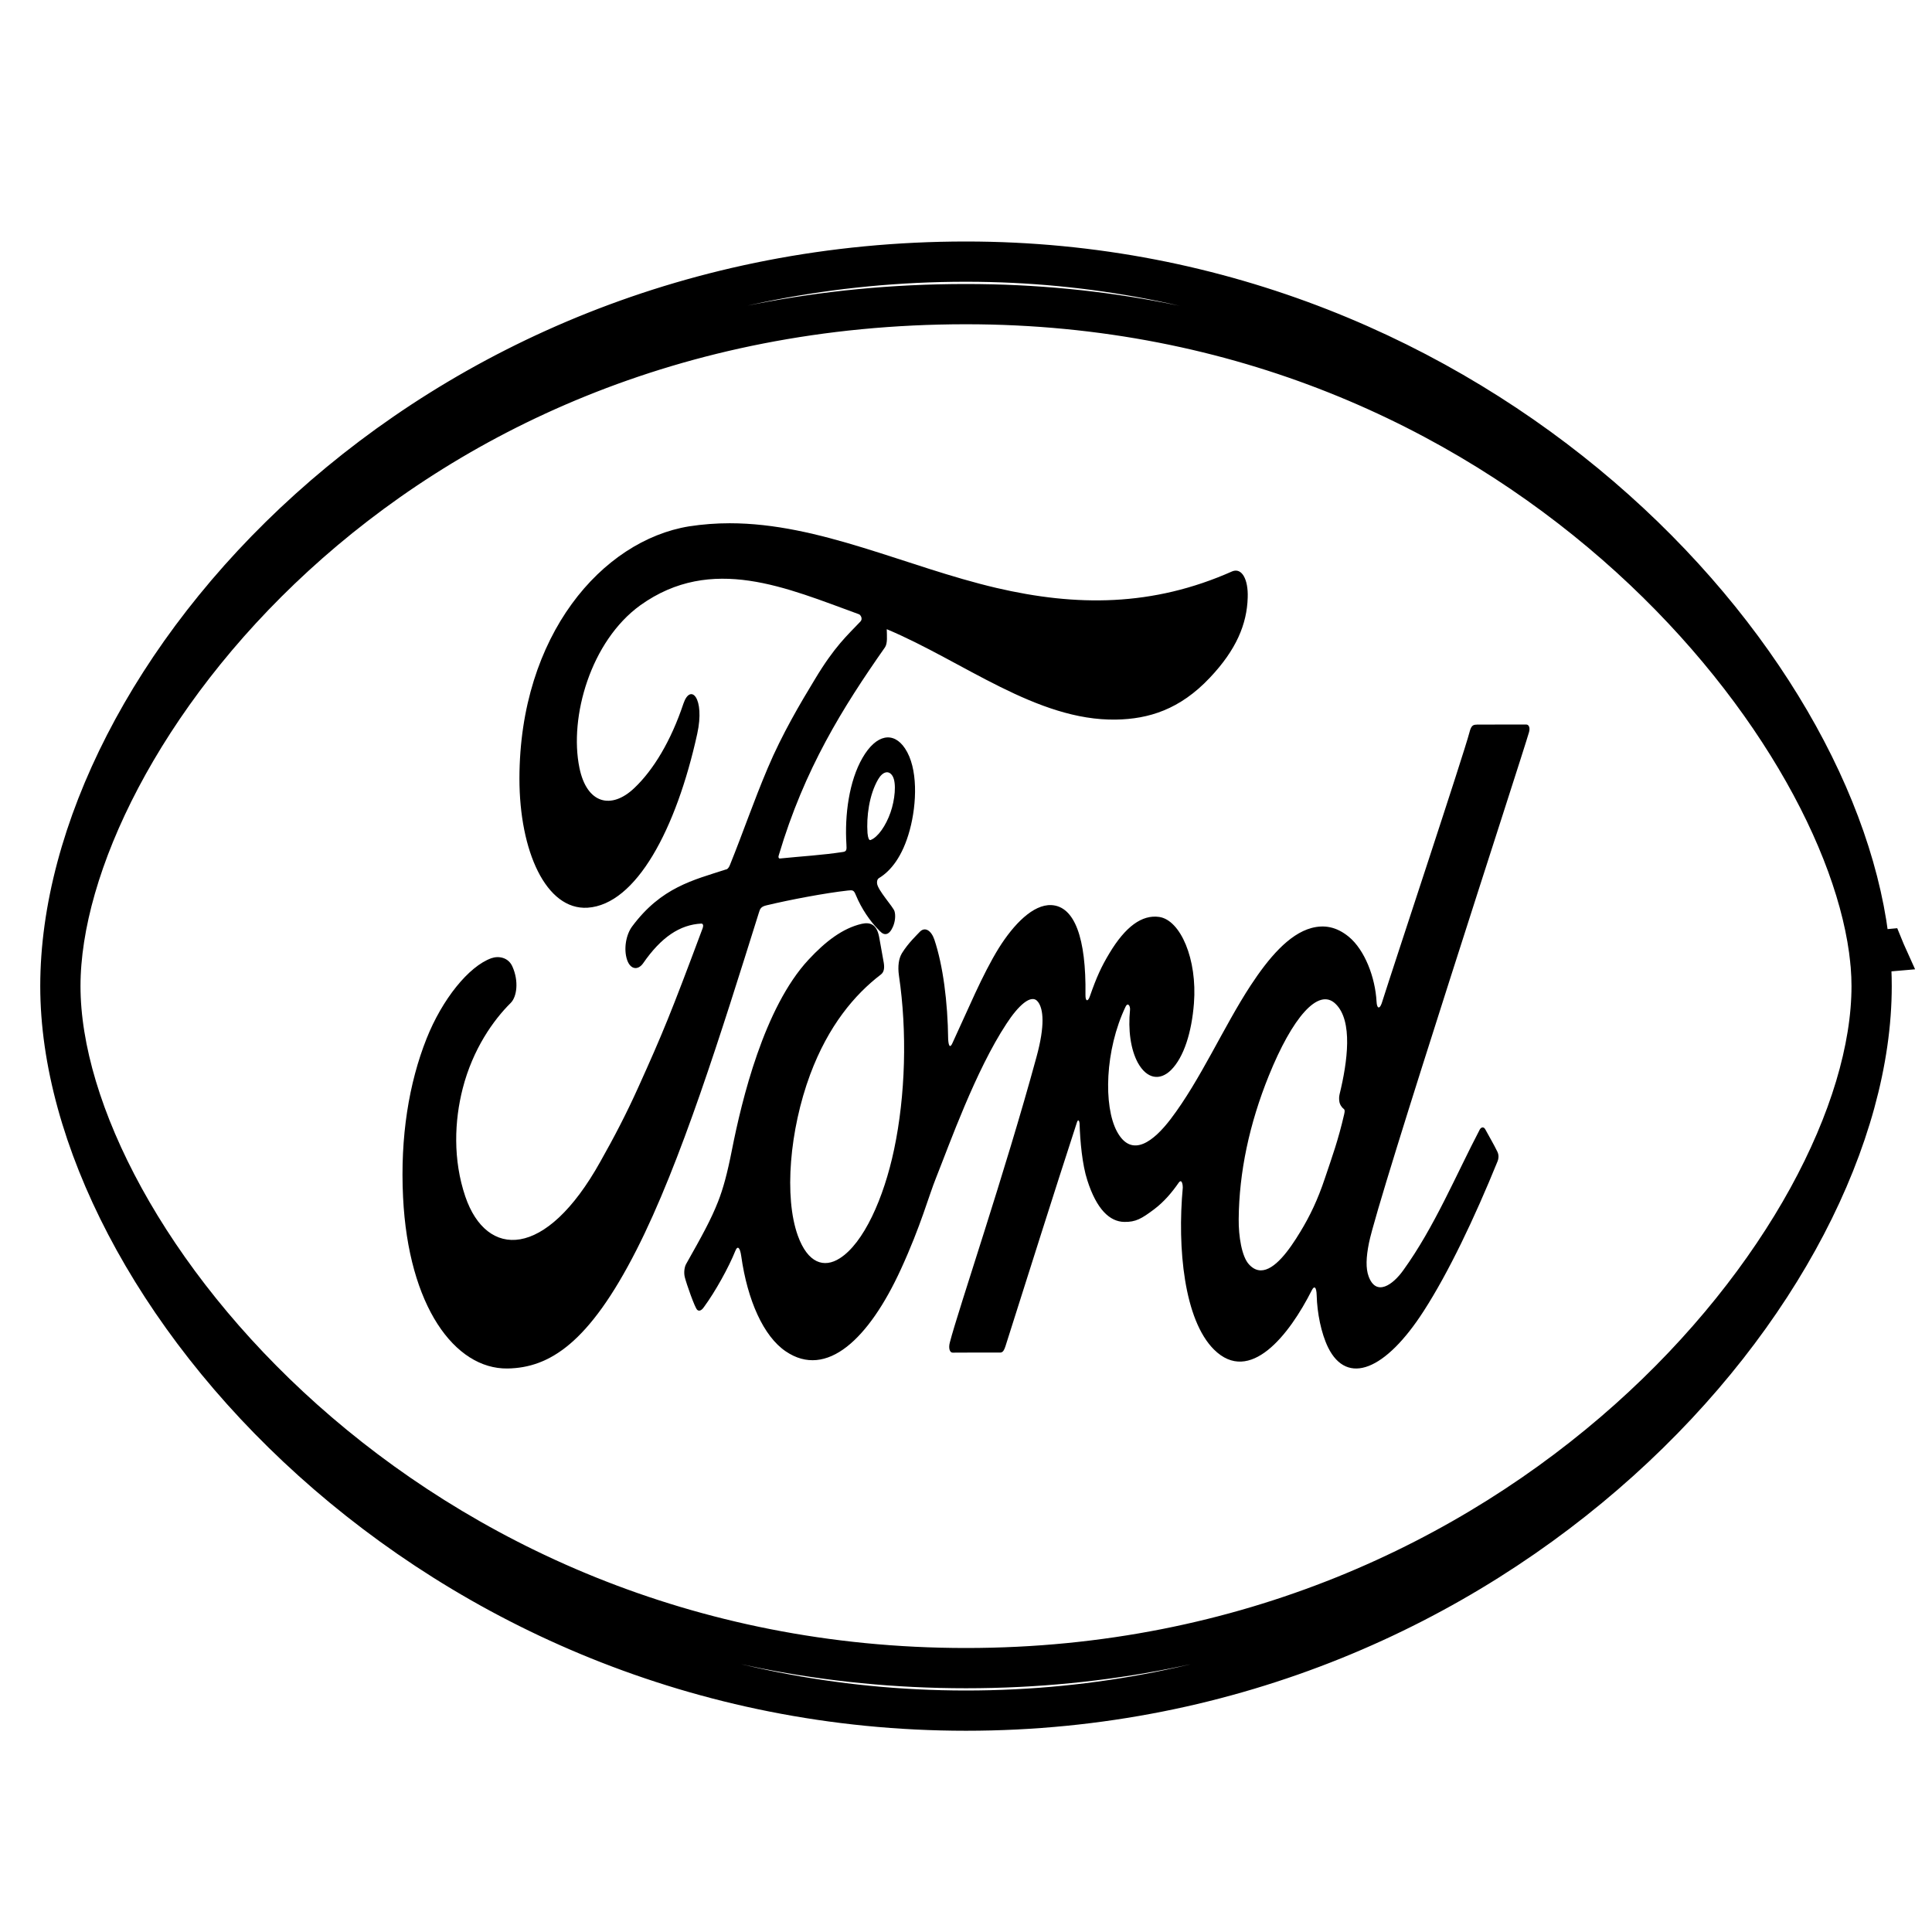
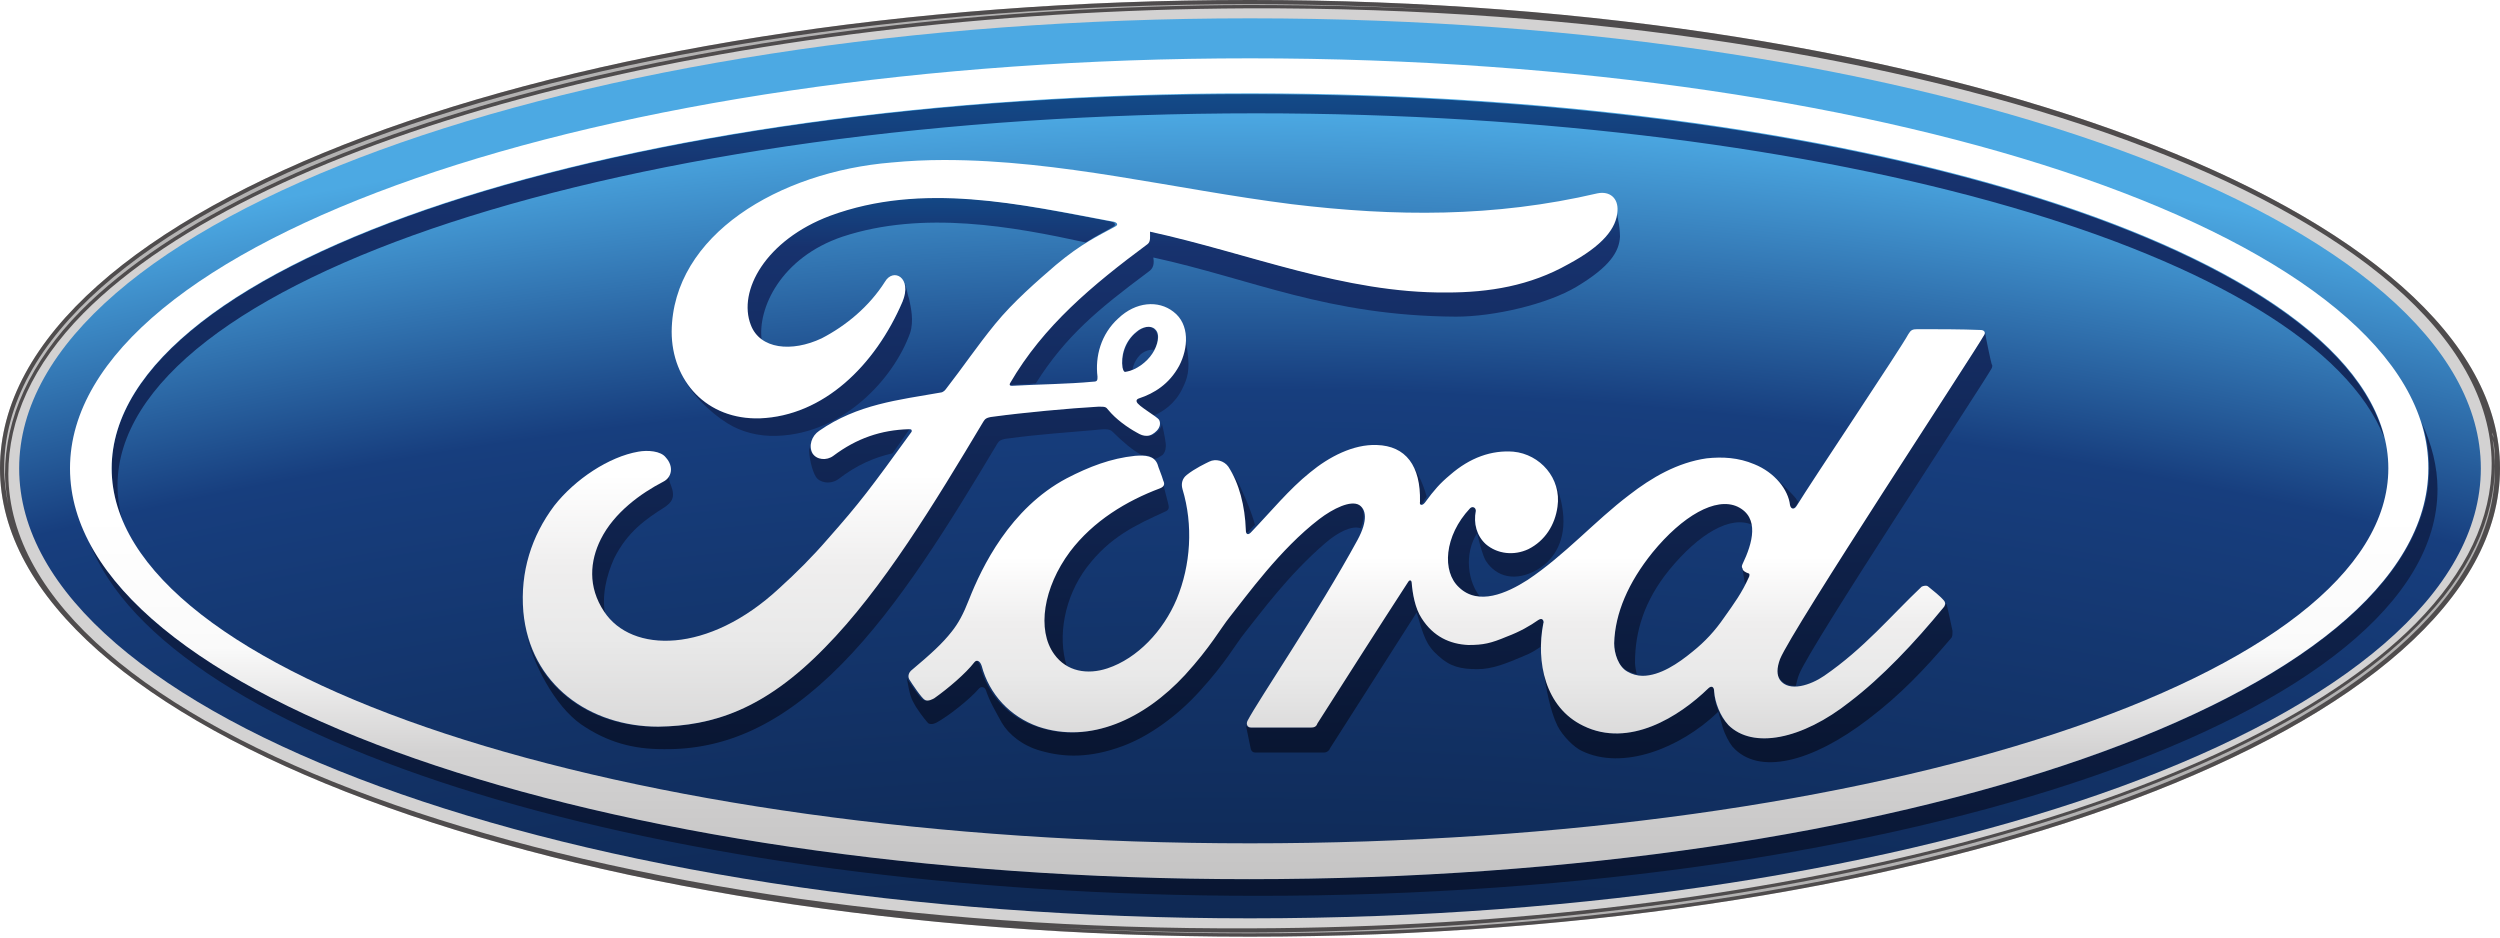
- <svg xmlns="http://www.w3.org/2000/svg" width="48" height="48" viewBox="0 0 48 48" fill="none">
-   <path d="M46.5 24.5C46.5 24.337 46.493 24.172 46.48 24.006L46.48 23.999L46.479 23.991L46.47 23.91L46.469 23.892L46.468 23.884L46.468 23.877C46.174 20.931 43.945 16.855 40.137 13.529C36.311 10.187 30.843 7.556 24 7.556C16.748 7.556 11.129 10.325 7.324 13.816C3.541 17.286 1.5 21.521 1.5 24.5M46.5 24.5C46.5 27.596 44.303 31.832 40.451 35.27C36.575 38.729 30.959 41.444 24 41.444C17.041 41.444 11.425 38.728 7.549 35.269C3.697 31.831 1.5 27.595 1.5 24.5M46.5 24.5C46.5 24.228 46.488 23.956 46.464 23.68M46.5 24.5C46.5 28.204 44.235 32.703 40.248 36.294C36.276 39.873 30.642 42.5 24 42.5C17.358 42.5 11.725 39.873 7.752 36.294C3.765 32.703 1.5 28.204 1.5 24.5M1.5 24.5C1.5 20.708 3.718 16.209 7.675 12.643C11.62 9.088 17.253 6.5 24 6.5C30.378 6.5 35.828 8.961 39.77 12.346C43.725 15.741 46.12 20.025 46.458 23.626L46.814 23.593L46.821 23.61L46.462 23.654C46.461 23.644 46.46 23.637 46.46 23.635M46.464 23.68L46.46 23.634C46.46 23.631 46.46 23.632 46.46 23.635M46.464 23.68L46.464 23.681C46.462 23.669 46.462 23.66 46.461 23.653L46.461 23.648L46.46 23.635M46.464 23.68L46.46 23.635M46.547 23.67L46.831 23.636L46.835 23.645L46.547 23.67Z" stroke="black" />
-   <path d="M36.689 18.004C36.597 18.004 36.551 18.026 36.508 18.196C36.367 18.74 34.647 23.921 34.328 24.927C34.274 25.08 34.208 25.059 34.2 24.884C34.167 24.286 33.91 23.601 33.506 23.27C33.198 23.02 32.896 22.973 32.583 23.056C32.018 23.209 31.514 23.809 31.07 24.486C30.402 25.506 29.826 26.83 29.083 27.805C28.677 28.337 28.121 28.802 27.749 28.109C27.413 27.48 27.45 26.087 27.965 25.01C28.02 24.896 28.085 24.99 28.075 25.092C28.026 25.579 28.086 26.065 28.27 26.405C28.495 26.809 28.817 26.856 29.092 26.587C29.416 26.265 29.608 25.639 29.663 24.929C29.749 23.829 29.328 22.858 28.8 22.781C28.372 22.72 27.961 23.02 27.562 23.685C27.362 24.019 27.247 24.266 27.074 24.762C27.031 24.882 26.966 24.894 26.968 24.715C26.988 23.305 26.698 22.514 26.119 22.487C25.669 22.467 25.188 22.959 24.814 23.556C24.404 24.219 24.045 25.096 23.66 25.922C23.613 26.024 23.57 26.02 23.557 25.824C23.546 24.89 23.429 23.986 23.214 23.344C23.138 23.12 22.978 23.009 22.843 23.16C22.782 23.228 22.565 23.428 22.408 23.683C22.331 23.811 22.3 23.999 22.334 24.239C22.541 25.633 22.496 27.217 22.214 28.555C21.956 29.781 21.453 30.889 20.864 31.262C20.475 31.511 20.07 31.389 19.821 30.697C19.478 29.74 19.616 28.078 20.128 26.697C20.581 25.482 21.233 24.71 21.886 24.211C21.963 24.152 21.978 24.052 21.957 23.921C21.921 23.707 21.864 23.413 21.842 23.279C21.782 22.959 21.615 22.907 21.41 22.952C20.936 23.062 20.509 23.389 20.087 23.844C18.982 25.033 18.428 27.336 18.185 28.568C18.068 29.161 17.968 29.528 17.839 29.857C17.666 30.297 17.446 30.697 17.046 31.405C17.01 31.468 16.983 31.603 17.013 31.729C17.055 31.898 17.263 32.49 17.321 32.541C17.386 32.604 17.462 32.516 17.491 32.471C17.771 32.09 18.106 31.486 18.27 31.076C18.327 30.936 18.386 30.995 18.416 31.209C18.57 32.304 18.969 33.202 19.523 33.575C20.537 34.262 21.588 33.267 22.382 31.535C22.886 30.436 23.068 29.726 23.262 29.247C23.588 28.431 24.235 26.605 25.005 25.435C25.287 25 25.622 24.672 25.788 24.89C25.923 25.066 25.967 25.475 25.75 26.265C24.966 29.147 23.811 32.529 23.599 33.351C23.561 33.491 23.593 33.606 23.668 33.606C24.079 33.602 24.486 33.604 24.859 33.604C24.921 33.597 24.949 33.54 24.979 33.451C25.581 31.558 26.148 29.753 26.755 27.888C26.79 27.78 26.82 27.864 26.822 27.913C26.834 28.347 26.888 28.939 27.015 29.326C27.244 30.044 27.57 30.352 27.931 30.358C28.217 30.364 28.363 30.277 28.672 30.046C28.924 29.857 29.127 29.612 29.282 29.387C29.372 29.261 29.388 29.473 29.386 29.506C29.247 31.009 29.419 32.792 30.162 33.53C31.052 34.411 32.03 33.171 32.593 32.053C32.648 31.945 32.707 31.957 32.713 32.188C32.724 32.614 32.822 33.122 32.997 33.479C33.468 34.43 34.421 34.052 35.375 32.567C35.987 31.617 36.629 30.273 37.208 28.849C37.23 28.794 37.246 28.706 37.202 28.614C37.114 28.431 36.986 28.217 36.899 28.054C36.859 27.986 36.8 28.005 36.767 28.058C36.173 29.192 35.638 30.487 34.865 31.558C34.605 31.923 34.19 32.219 34.003 31.711C33.93 31.513 33.939 31.24 34.011 30.883C34.236 29.755 37.803 18.838 37.987 18.194C38.02 18.082 37.987 18 37.916 18C37.549 18 37.068 18.002 36.686 18.002M31.034 31.417C30.85 31.225 30.771 30.709 30.775 30.295C30.784 29.118 31.043 27.913 31.523 26.726C32.108 25.28 32.755 24.527 33.18 24.939C33.619 25.359 33.478 26.383 33.282 27.185C33.268 27.248 33.267 27.299 33.274 27.352C33.281 27.436 33.335 27.515 33.388 27.554C33.407 27.568 33.417 27.595 33.396 27.682C33.245 28.335 33.105 28.714 32.915 29.279C32.74 29.804 32.544 30.214 32.304 30.607C32.026 31.068 31.666 31.562 31.326 31.562C31.228 31.562 31.128 31.519 31.034 31.417Z" fill="black" />
-   <path d="M18.13 13C17.795 13 17.459 13.025 17.12 13.077C14.962 13.429 12.91 15.779 12.905 19.342C12.905 21.152 13.568 22.615 14.598 22.552C15.808 22.473 16.802 20.597 17.322 18.234C17.519 17.337 17.154 16.965 16.98 17.48C16.669 18.411 16.232 19.132 15.758 19.58C15.189 20.12 14.58 19.974 14.396 19.078C14.136 17.816 14.675 15.93 15.907 15.039C17.685 13.767 19.546 14.609 21.335 15.259C21.361 15.259 21.456 15.362 21.372 15.447C21.052 15.785 20.736 16.059 20.245 16.878C19.891 17.461 19.431 18.237 19.073 19.085C18.72 19.919 18.468 20.665 18.136 21.488C18.089 21.607 18.034 21.602 18.034 21.602C17.224 21.866 16.43 22.042 15.704 23.019C15.555 23.22 15.489 23.575 15.58 23.848C15.662 24.089 15.849 24.114 15.978 23.933C16.429 23.28 16.894 22.973 17.426 22.946C17.449 22.948 17.46 22.957 17.467 22.982C17.473 22.998 17.467 23.031 17.459 23.056C16.661 25.195 16.461 25.678 15.862 27.005C15.555 27.687 15.253 28.262 14.915 28.861C13.553 31.308 12.088 31.267 11.562 29.732C11.249 28.811 11.29 27.845 11.496 27.042C11.749 26.059 12.261 25.34 12.687 24.919C12.845 24.763 12.891 24.373 12.732 24.017C12.632 23.784 12.387 23.743 12.206 23.807C11.647 24.008 10.988 24.823 10.598 25.804C10.16 26.907 9.94 28.243 10.014 29.744C10.146 32.453 11.3 34.017 12.608 34C13.65 33.983 14.632 33.374 15.812 31.057C16.914 28.894 17.916 25.667 18.855 22.673C18.884 22.577 18.904 22.525 19.047 22.492C19.636 22.351 20.506 22.187 21.063 22.125C21.188 22.111 21.213 22.115 21.262 22.235C21.407 22.588 21.625 22.89 21.8 23.071C21.885 23.162 21.926 23.204 21.993 23.208C22.076 23.212 22.14 23.125 22.18 23.035C22.239 22.909 22.256 22.747 22.224 22.64C22.192 22.53 21.802 22.113 21.79 21.945C21.781 21.839 21.841 21.814 21.841 21.814C22.127 21.64 22.424 21.285 22.604 20.617C22.781 19.96 22.81 19.081 22.485 18.595C22.201 18.168 21.772 18.235 21.429 18.828C21.095 19.406 20.983 20.246 21.029 20.982C21.037 21.109 21.035 21.154 20.943 21.167C20.428 21.246 19.931 21.273 19.379 21.329C19.342 21.335 19.331 21.287 19.352 21.237C19.987 19.101 20.937 17.581 21.986 16.084C22.055 15.984 22.034 15.793 22.031 15.632C23.926 16.428 25.757 17.911 27.725 17.878C28.538 17.865 29.316 17.627 30.059 16.837C30.713 16.146 30.98 15.509 30.999 14.846C31.015 14.387 30.85 14.099 30.615 14.195C28.629 15.078 26.734 15.068 24.756 14.607C22.514 14.082 20.362 13 18.13 13C18.13 13 18.131 13 18.125 13H18.13ZM21.553 20.698C21.524 20.292 21.593 19.748 21.817 19.363C21.929 19.17 22.082 19.126 22.175 19.28C22.28 19.454 22.23 19.885 22.125 20.184C22.01 20.514 21.813 20.798 21.634 20.868C21.628 20.87 21.624 20.872 21.619 20.872C21.591 20.87 21.566 20.829 21.553 20.698Z" fill="black" />
+ <svg xmlns="http://www.w3.org/2000/svg" version="1.1" id="svg6096" x="0px" y="0px" viewBox="0 0 300 112.5" style="enable-background:new 0 0 300 112.5;" xml:space="preserve">
+   <style type="text/css">
+ 	.st0{fill:#D3D2D2;}
+ 	.st1{fill:url(#path3558_1_);}
+ 	.st2{fill:url(#path3580_1_);}
+ 	.st3{fill:url(#path3602_1_);}
+ 	.st4{fill:url(#path3624_1_);}
+ 	.st5{fill:url(#path3646_1_);}
+ 	.st6{fill:url(#path3668_1_);}
+ 	.st7{fill:url(#path3690_1_);}
+ 	.st8{fill:url(#path3742_1_);}
+ 	.st9{fill:url(#path3764_1_);}
+ 	.st10{fill:url(#path3786_1_);}
+ 	.st11{fill:url(#path3808_1_);}
+ 	.st12{fill:url(#path3830_1_);}
+ 	.st13{fill:url(#path3852_1_);}
+ 	.st14{fill:url(#path3874_1_);}
+ 	.st15{fill:url(#path3896_1_);}
+ 	.st16{fill:url(#path3918_1_);}
+ 	.st17{fill:url(#path3940_1_);}
+ 	.st18{fill:url(#path3962_1_);}
+ 	.st19{fill:url(#path3984_1_);}
+ 	.st20{fill:url(#path4006_1_);}
+ 	.st21{fill:url(#path4028_1_);}
+ 	.st22{fill:url(#path4050_1_);}
+ 	.st23{fill:url(#path4072_1_);}
+ 	.st24{fill:url(#path4094_1_);}
+ 	.st25{fill:#4F4C4D;}
+ 	.st26{fill:url(#path4130_1_);}
+ 	.st27{fill:url(#path4154_1_);}
+ 	.st28{fill:url(#path4180_1_);}
+ 	.st29{fill:url(#path4206_1_);}
+ 	.st30{fill:url(#path4232_1_);}
+ </style>
+   <path id="path3532" class="st0" d="M299.1,51.9c0.1,0.3,0.1,0.5,0.1,0.8C299.2,52.4,299.1,52.2,299.1,51.9 M150,0  C66.7,0,0,25,0,56.2c0,31.1,67.3,56.2,150,56.2c82.7,0,150-25.2,150-56.2C300,25.2,232.7,0,150,0" />
+   <radialGradient id="path3558_1_" cx="-807.754" cy="596.238" r="1" gradientTransform="matrix(647.6554 0 0 -631.5305 523294.938 377163.094)" gradientUnits="userSpaceOnUse">
+     <stop offset="0" style="stop-color:#00050D" />
+     <stop offset="0.7" style="stop-color:#051125" />
+     <stop offset="0.904" style="stop-color:#173E7E" />
+     <stop offset="0.955" style="stop-color:#4CA9E3" />
+     <stop offset="1" style="stop-color:#4CA9E3" />
+   </radialGradient>
+   <path id="path3558" class="st1" d="M2.3,56.2c0,29.8,66.1,54,147.7,54l0,0c81.6,0,147.7-24.1,147.7-54l0,0c0-29.8-66.1-54-147.7-54  l0,0C68.4,2.2,2.3,26.4,2.3,56.2" />
+   <linearGradient id="path3580_1_" gradientUnits="userSpaceOnUse" x1="-813.207" y1="589.941" x2="-812.207" y2="589.941" gradientTransform="matrix(0 -114.3202 -114.3202 0 67591.914 -92852.281)">
+     <stop offset="0" style="stop-color:#08142E" />
+     <stop offset="0.809" style="stop-color:#17326E" />
+     <stop offset="1" style="stop-color:#0D69A9" />
+   </linearGradient>
+   <path id="path3580" class="st2" d="M13.4,56.2c0,2,0.4,4,1.2,6l0,0c-0.3-1.3-0.5-2.6-0.5-3.9l0,0c0-24.7,61.1-44.7,136.6-44.7l0,0  c69.4,0,126.7,16.9,135.4,38.9l0,0c-5.8-23.1-64.5-41.2-136.1-41.2l0,0C74.6,11.2,13.4,31.4,13.4,56.2" />
+   <linearGradient id="path3602_1_" gradientUnits="userSpaceOnUse" x1="-813.207" y1="589.942" x2="-812.207" y2="589.942" gradientTransform="matrix(0 -114.3306 -114.3306 0 67599.969 -92860.68)">
+     <stop offset="0" style="stop-color:#08142E" />
+     <stop offset="0.809" style="stop-color:#17326E" />
+     <stop offset="1" style="stop-color:#0D69A9" />
+   </linearGradient>
+   <path id="path3602" class="st3" d="M291.5,56.2c0,27.2-63.4,49.3-141.5,49.3l0,0C80.4,105.5,22.6,88,10.7,65l0,0  c9.1,24,68.4,42.5,140.3,42.5l0,0c78.2,0,141.5-21.9,141.5-48.8l0,0c0-2.7-0.7-5.4-1.9-8l0,0C291.2,52.4,291.5,54.3,291.5,56.2" />
+   <linearGradient id="path3624_1_" gradientUnits="userSpaceOnUse" x1="-815.072" y1="586.812" x2="-814.072" y2="586.812" gradientTransform="matrix(0 -79.21 -79.21 0 46656.984 -64467.785)">
+     <stop offset="0" style="stop-color:#08142E" />
+     <stop offset="0.809" style="stop-color:#17326E" />
+     <stop offset="1" style="stop-color:#0D69A9" />
+   </linearGradient>
+   <path id="path3624" class="st4" d="M176.4,61c-3.2,3.3-3.4,7.6-1.3,9.5l0,0c0.7,0.7,1.6,1,2.5,1.1l0,0c-1.4-1.7-2-5.1-0.3-7.7l0,0  c-0.3-0.8-0.4-1.7-0.2-2.6l0,0c0-0.2-0.1-0.4-0.3-0.4l0,0C176.6,60.8,176.5,60.9,176.4,61" />
+   <linearGradient id="path3646_1_" gradientUnits="userSpaceOnUse" x1="-814.992" y1="586.946" x2="-813.992" y2="586.946" gradientTransform="matrix(0 -80.2656 -80.2656 0 47321.023 -65321.43)">
+     <stop offset="0" style="stop-color:#08142E" />
+     <stop offset="0.809" style="stop-color:#17326E" />
+     <stop offset="1" style="stop-color:#0D69A9" />
+   </linearGradient>
+   <path id="path3646" class="st5" d="M209.1,68c0,0.5,0.2,1.4,0.3,2.1l0,0c0.2-0.3,0.3-0.6,0.5-1l0,0c0.1-0.3,0.1-0.3-0.1-0.4l0,0  c-0.3-0.1-0.7-0.4-0.7-0.6l0,0C209,68.1,209,68.1,209.1,68L209.1,68L209.1,68L209.1,68z" />
+   <linearGradient id="path3668_1_" gradientUnits="userSpaceOnUse" x1="-815.541" y1="586.024" x2="-814.541" y2="586.024" gradientTransform="matrix(0 -73.5277 -73.5277 0 43303.434 -59873.602)">
+     <stop offset="0" style="stop-color:#08142E" />
+     <stop offset="0.809" style="stop-color:#17326E" />
+     <stop offset="1" style="stop-color:#0D69A9" />
+   </linearGradient>
+   <path id="path3668" class="st6" d="M212.9,57.2c1.1,1,1.7,2.2,1.8,3.4l0,0c0,0.5,0.5,0.6,0.8,0.1l0,0c0.1-0.1,0.2-0.3,0.3-0.5l0,0  c-0.1-0.1-0.2-0.2-0.3-0.4l0,0C215.1,59.3,214,58.2,212.9,57.2L212.9,57.2z" />
+   <linearGradient id="path3690_1_" gradientUnits="userSpaceOnUse" x1="-815.328" y1="586.382" x2="-814.328" y2="586.382" gradientTransform="matrix(0 -76.0038 -76.0038 0 44737.418 -61875.711)">
+     <stop offset="0" style="stop-color:#08142E" />
+     <stop offset="0.809" style="stop-color:#17326E" />
+     <stop offset="1" style="stop-color:#0D69A9" />
+   </linearGradient>
+   <path id="path3690" class="st7" d="M169,55.2c0.8,1.2,1.2,2.8,1.2,4.9l0,0c0,0.5,0.4,0.5,0.6,0.1l0,0c0.1-0.2,0.3-0.4,0.4-0.6l0,0  C170.7,57.7,169.7,55.9,169,55.2z" />
+   <linearGradient id="path3742_1_" gradientUnits="userSpaceOnUse" x1="-815.002" y1="586.93" x2="-814.002" y2="586.93" gradientTransform="matrix(0 -80.1365 -80.1365 0 47236.438 -65217.027)">
+     <stop offset="0" style="stop-color:#08142E" />
+     <stop offset="0.809" style="stop-color:#17326E" />
+     <stop offset="1" style="stop-color:#0D69A9" />
+   </linearGradient>
+   <path id="path3742" class="st8" d="M198.3,66.2c-3,3.6-4.6,7.3-4.6,10.9l0,0c0,1.3,0.5,2.9,1.6,3.4l0,0c0.4,0.2,0.7,0.3,1.1,0.4l0,0  c-0.1-0.5-0.2-1-0.2-1.4l0,0c0-3.7,1.1-7.4,4.1-11.1l0,0c3.6-4.4,7.4-6.6,10-5.4l0,0c-0.1-1-0.6-1.8-1.7-2.3l0,0  c-0.5-0.2-1-0.3-1.6-0.3l0,0C204.4,60.4,201.2,62.6,198.3,66.2" />
+   <linearGradient id="path3764_1_" gradientUnits="userSpaceOnUse" x1="-815.003" y1="586.928" x2="-814.003" y2="586.928" gradientTransform="matrix(0 -80.1195 -80.1195 0 47156.973 -65203.328)">
+     <stop offset="0" style="stop-color:#08142E" />
+     <stop offset="0.809" style="stop-color:#17326E" />
+     <stop offset="1" style="stop-color:#0D69A9" />
+   </linearGradient>
+   <path id="path3764" class="st9" d="M138.9,58.5c-4,1.5-8,3.9-10.8,7.6l0,0c-3.2,4.2-4,9.3-1.9,12.3l0,0c0.5,0.7,1.1,1.2,1.8,1.5l0,0  c-1.1-3.5-0.3-8.2,2.4-11.8l0,0c2.8-3.7,5.9-5.1,9.4-6.7l0,0c0.5-0.2,0.5-0.5,0.4-0.9l0,0c-0.2-0.7-0.6-2.5-0.8-2.9l0,0l0,0  C139.5,58.1,139.4,58.4,138.9,58.5" />
+   <linearGradient id="path3786_1_" gradientUnits="userSpaceOnUse" x1="-815.045" y1="586.858" x2="-814.045" y2="586.858" gradientTransform="matrix(0 -79.5717 -79.5717 0 46864.562 -64760.156)">
+     <stop offset="0" style="stop-color:#08142E" />
+     <stop offset="0.809" style="stop-color:#17326E" />
+     <stop offset="1" style="stop-color:#0D69A9" />
+   </linearGradient>
+   <path id="path3786" class="st10" d="M168.9,69.8c-3.7,5.7-7.2,11.2-10.9,17l0,0c-0.2,0.3-0.4,0.4-0.7,0.5l0,0c-2.3,0-4.8,0-7.3,0  l0,0c-0.3,0-0.4-0.1-0.5-0.3l0,0c0.2,0.9,0.5,2.5,0.6,2.9l0,0c0.1,0.3,0.3,0.4,0.5,0.4l0,0c2.7,0,6,0,8.3,0l0,0  c0.3,0,0.6-0.2,0.7-0.5l0,0c3.4-5.3,7-11,10.4-16.3l0,0c0.8,2.7,1.1,3.9,2.6,5.2l0,0c1.4,1.3,2.7,1.6,4.7,1.6l0,0  c1.8,0,3.5-0.7,5.6-1.6l0,0c0.8-0.3,1.4-0.7,2-1.1l0,0c0-1,0.1-2,0.3-2.9l0,0c0-0.1-0.1-0.7-0.6-0.4l0,0c-1,0.7-2.2,1.4-3.8,2l0,0  c-1.9,0.7-2.8,1-4.6,1l0,0c-2.2,0-4.2-1-5.6-3.2l0,0c-0.8-1.2-1.1-3-1.2-4.3l0,0c0-0.1-0.1-0.2-0.2-0.2l0,0  C169.1,69.7,169,69.7,168.9,69.8" />
+   <linearGradient id="path3808_1_" gradientUnits="userSpaceOnUse" x1="-815.001" y1="586.932" x2="-814.001" y2="586.932" gradientTransform="matrix(0 -80.1548 -80.1548 0 47255.039 -65231.855)">
+     <stop offset="0" style="stop-color:#08142E" />
+     <stop offset="0.809" style="stop-color:#17326E" />
+     <stop offset="1" style="stop-color:#0D69A9" />
+   </linearGradient>
+   <path id="path3808" class="st11" d="M233.3,72.8c-3.6,4.4-7.5,8.5-11.3,11.4l0,0c-5.9,4.6-11.7,5.7-14.6,2.8l0,0  c-1.1-1.1-1.7-2.6-1.7-4l0,0c0-0.7-0.4-0.7-0.7-0.4l0,0c-3.5,3.4-9.5,7.2-15,4.5l0,0c-2.7-1.4-4.2-3.9-4.8-6.7l0,0  c0.3,2,0.8,4.9,1.7,6.7l0,0c0.6,1.2,2,2.6,2.9,3l0,0c4.9,2.4,11.8-0.3,16.3-4.6l0,0c0-0.1,0.1-0.1,0.1-0.1l0,0  c0.2,0.8,0.5,1.7,0.5,1.8l0,0c0.3,1,0.8,1.9,1.2,2.4l0,0c3.1,3.5,9.5,1.9,16.3-3.3l0,0c3.8-2.9,6.6-5.8,10-9.8l0,0  c0.1-0.2,0.1-0.4,0.1-0.8l0,0c-0.2-0.9-0.5-2.4-0.7-3.2l0,0C233.4,72.5,233.4,72.7,233.3,72.8 M185.1,80.2c0,0.1,0,0.2,0,0.2l0,0  C185.1,80.4,185.1,80.3,185.1,80.2L185.1,80.2C185.1,80.3,185.1,80.2,185.1,80.2L185.1,80.2z" />
+   <linearGradient id="path3830_1_" gradientUnits="userSpaceOnUse" x1="-814.997" y1="586.938" x2="-813.997" y2="586.938" gradientTransform="matrix(0 -80.2057 -80.2057 0 47258.246 -65272.996)">
+     <stop offset="0" style="stop-color:#08142E" />
+     <stop offset="0.809" style="stop-color:#17326E" />
+     <stop offset="1" style="stop-color:#0D69A9" />
+   </linearGradient>
+   <path id="path3830" class="st12" d="M186.8,60.7c-0.3,2.2-1.5,4.1-3.5,5.1l0,0c-1.7,0.8-3.7,0.7-5.1-0.6l0,0c-0.4-0.4-0.7-0.9-1-1.4  l0,0c0.4,1.6,0.7,2.8,1.1,3.5l0,0c1.3,2,3.6,2.5,6.1,1.1l0,0c1.8-1,3.4-3.1,3.2-6.4l0,0c-0.1-1.7-0.6-3.4-1.4-4.8l0,0  C186.8,58.3,187,59.5,186.8,60.7" />
+   <linearGradient id="path3852_1_" gradientUnits="userSpaceOnUse" x1="-815.002" y1="586.929" x2="-814.002" y2="586.929" gradientTransform="matrix(0 -80.1351 -80.1351 0 47259.828 -65215.953)">
+     <stop offset="0" style="stop-color:#08142E" />
+     <stop offset="0.809" style="stop-color:#17326E" />
+     <stop offset="1" style="stop-color:#0D69A9" />
+   </linearGradient>
+   <path id="path3852" class="st13" d="M238.1,40.1c-1.1,2-23.1,35.4-24.5,38.9l0,0c-0.4,1.1-0.5,1.9,0,2.5l0,0  c0.5,0.6,1.1,0.8,1.9,0.8l0,0c0.1-0.4,0.2-0.9,0.4-1.4l0,0c1.4-3.5,22-34.7,23.1-36.7l0,0c0.1-0.2,0.1-0.4,0-0.5l0,0  c-0.1-0.3-0.8-3.6-0.8-3.9l0,0C238.2,39.9,238.2,40,238.1,40.1" />
+   <linearGradient id="path3874_1_" gradientUnits="userSpaceOnUse" x1="-815.144" y1="586.692" x2="-814.144" y2="586.692" gradientTransform="matrix(0 -78.2857 -78.2857 0 46078.316 -63720.621)">
+     <stop offset="0" style="stop-color:#08142E" />
+     <stop offset="0.809" style="stop-color:#17326E" />
+     <stop offset="1" style="stop-color:#0D69A9" />
+   </linearGradient>
+   <path id="path3874" class="st14" d="M146.9,55.7c0.1,0.1,0.1,0.1,0.2,0.2l0,0c1.3,2,2,4.7,2.1,7.6l0,0c0.1,0.6,0.3,0.6,0.6,0.3l0,0  c0.3-0.3,0.5-0.6,0.8-0.8l0,0c-0.4-1.5-1-2.9-1.6-4.2l0,0C148.8,58.2,147.8,56.5,146.9,55.7z" />
+   <linearGradient id="path3896_1_" gradientUnits="userSpaceOnUse" x1="-815.043" y1="586.861" x2="-814.043" y2="586.861" gradientTransform="matrix(0 -79.5963 -79.5963 0 46848.242 -64780.055)">
+     <stop offset="0" style="stop-color:#08142E" />
+     <stop offset="0.809" style="stop-color:#17326E" />
+     <stop offset="1" style="stop-color:#0D69A9" />
+   </linearGradient>
+   <path id="path3896" class="st15" d="M158.1,62.3c-4.7,3.6-8.7,9.2-10.7,11.7l0,0c-1.2,1.5-2.3,3.6-5.4,7l0,0  c-4.9,5.3-11.4,8.4-17.6,6.2l0,0c-3.4-1.1-5.9-3.9-6.8-7.3l0,0c-0.2-0.7-0.6-0.8-0.9-0.4l0,0c-1,1.3-3.1,3.1-4.8,4.3l0,0  c-0.2,0.1-0.7,0.4-1.1,0.2l0,0c-0.4-0.2-1.6-2-1.9-2.5l0,0c0-0.1-0.1-0.1-0.1-0.2l0,0v0c0.4,2.2,0.5,2.5,1.1,3.5l0,0  c0.7,1.1,1.4,1.9,1.5,2l0,0c0.4,0.2,0.8,0,1-0.1l0,0c1.3-0.7,3.9-2.7,5.1-4.1l0,0c0.3-0.3,0.7-0.1,0.8,0.2l0,0  c0.5,1.5,1.2,2.6,1.9,3.9l0,0c0.8,1.4,2.5,2.8,4.7,3.4l0,0c2.8,0.8,5.9,0.9,9.9-0.6l0,0c3.2-1.2,6.6-3.7,9.2-6.6l0,0  c3.1-3.4,4.2-5.5,5.4-7l0,0c2-2.5,5.2-6.9,9.6-10.7l0,0c1.5-1.3,3.2-2.2,4.3-1.8l0,0c0.6-1.6,0.3-2.5-0.3-3l0,0  c-0.2-0.1-0.5-0.2-0.8-0.2l0,0C161,60.4,159.5,61.3,158.1,62.3" />
+   <linearGradient id="path3918_1_" gradientUnits="userSpaceOnUse" x1="-815.002" y1="586.929" x2="-814.002" y2="586.929" gradientTransform="matrix(0 -80.1316 -80.1316 0 47107.398 -65213.121)">
+     <stop offset="0" style="stop-color:#08142E" />
+     <stop offset="0.809" style="stop-color:#17326E" />
+     <stop offset="1" style="stop-color:#0D69A9" />
+   </linearGradient>
+   <path id="path3918" class="st16" d="M79.3,57.8c-2.7,1.4-5.9,3.7-7.5,6.9l0,0c-1.3,2.6-1.5,5.7,0.4,8.7l0,0c0.2,0.2,0.3,0.5,0.5,0.7  l0,0c-0.6-2.5,0.1-5.1,1-7.1l0,0c1.6-3.2,3.8-4.7,6-6.1l0,0c0.9-0.6,1.4-1.2,0.8-2.7l0,0c-0.2-0.4-0.3-1.2-0.4-1.9l0,0  C80.2,56.9,79.9,57.5,79.3,57.8" />
+   <linearGradient id="path3940_1_" gradientUnits="userSpaceOnUse" x1="-815.004" y1="586.927" x2="-814.004" y2="586.927" gradientTransform="matrix(0 -80.1145 -80.1145 0 47133.027 -65199.25)">
+     <stop offset="0" style="stop-color:#08142E" />
+     <stop offset="0.809" style="stop-color:#17326E" />
+     <stop offset="1" style="stop-color:#0D69A9" />
+   </linearGradient>
+   <path id="path3940" class="st17" d="M99.4,25.9c-7.7,2.9-11.1,9-9.5,13.1l0,0c0.3,0.8,0.8,1.4,1.5,1.8l0,0  c-0.5-3.8,2.3-9.9,9.7-12.4l0,0c9.7-3.2,20.5-1.2,29.2,0.7l0,0c1.2-0.8,2.3-1.3,3.3-1.9l0,0c0.5-0.3-0.1-0.6-0.2-0.6l0,0  c-6.9-1.3-14.1-2.9-21.1-2.9l0,0C107.9,23.7,103.6,24.3,99.4,25.9" />
+   <linearGradient id="path3962_1_" gradientUnits="userSpaceOnUse" x1="-815.002" y1="586.929" x2="-814.002" y2="586.929" gradientTransform="matrix(0 -80.1344 -80.1344 0 47134.477 -65215.367)">
+     <stop offset="0" style="stop-color:#08142E" />
+     <stop offset="0.809" style="stop-color:#17326E" />
+     <stop offset="1" style="stop-color:#0D69A9" />
+   </linearGradient>
+   <path id="path3962" class="st18" d="M131.7,48.8c-3.5,0.2-8.9,0.7-12.6,1.2l0,0c-0.9,0.1-1,0.3-1.2,0.6l0,0  c-5.9,9.7-12.1,20.1-19,27.1l0,0c-7.4,7.5-13.5,9.5-20,9.5l0,0c-7.5,0.1-14.2-4.2-15.9-11.7l0,0c0.9,4.2,3.6,9.2,6.7,11.4l0,0  c3.2,2.2,6.3,3,9.9,3l0,0c7.4,0.1,14.2-2.9,21.4-10.2l0,0c6.9-7,12.9-16.8,18.7-26.5l0,0c0.2-0.3,0.4-0.5,1.4-0.6l0,0  c3.7-0.5,7-0.7,10.3-1l0,0c1-0.1,1.7-0.2,2.1,0.2l0,0c1.2,1.2,2.5,2.3,3.5,2.8l0,0c0.6,0,1.1,0.1,1.5,0.5l0,0c0.4-0.1,0.7-0.3,1-0.5  l0,0c0.4-0.4,0.4-0.9,0.4-1.3l0,0c-0.1-0.8-0.4-2.4-0.6-2.8l0,0c0.2,0.3,0.1,0.8-0.3,1.2l0,0c-0.3,0.3-0.7,0.6-1.2,0.6l0,0  c-0.4,0-0.7-0.2-1.2-0.4l0,0c-1.1-0.6-2.5-1.6-3.4-2.7l0,0c-0.2-0.3-0.4-0.4-0.8-0.4l0,0C132,48.7,131.9,48.8,131.7,48.8" />
+   <linearGradient id="path3984_1_" gradientUnits="userSpaceOnUse" x1="-814.999" y1="586.934" x2="-813.999" y2="586.934" gradientTransform="matrix(0 -80.1746 -80.1746 0 47160.359 -65247.84)">
+     <stop offset="0" style="stop-color:#08142E" />
+     <stop offset="0.809" style="stop-color:#17326E" />
+     <stop offset="1" style="stop-color:#0D69A9" />
+   </linearGradient>
+   <path id="path3984" class="st19" d="M99.9,54.6c-0.8,0.6-2,0.5-2.5-0.3l0,0c-0.2-0.3-0.3-0.6-0.3-0.8l0,0c-0.1,1.3,0.4,3.1,0.8,3.7  l0,0c0.4,0.7,1.7,1,2.7,0.3l0,0c2.2-1.7,4.3-2.6,6.5-3.1l0,0c0.6-0.8,1.2-1.7,1.9-2.7l0,0c0.1-0.1,0.1-0.2,0-0.2l0,0  c0-0.1-0.1-0.1-0.3-0.1l0,0C105.6,51.5,102.7,52.5,99.9,54.6" />
+   <linearGradient id="path4006_1_" gradientUnits="userSpaceOnUse" x1="-815.133" y1="586.711" x2="-814.133" y2="586.711" gradientTransform="matrix(0 -78.4306 -78.4306 0 46209.645 -63838.473)">
+     <stop offset="0" style="stop-color:#08142E" />
+     <stop offset="0.809" style="stop-color:#17326E" />
+     <stop offset="1" style="stop-color:#0D69A9" />
+   </linearGradient>
+   <path id="path4006" class="st20" d="M193.5,23.8c0,0.1,0.1,0.1,0.1,0.2l0,0C193.6,23.9,193.6,23.8,193.5,23.8z" />
+   <linearGradient id="path4028_1_" gradientUnits="userSpaceOnUse" x1="-815.003" y1="586.928" x2="-814.003" y2="586.928" gradientTransform="matrix(0 -80.1255 -80.1255 0 47185.605 -65208.18)">
+     <stop offset="0" style="stop-color:#08142E" />
+     <stop offset="0.809" style="stop-color:#17326E" />
+     <stop offset="1" style="stop-color:#0D69A9" />
+   </linearGradient>
+   <path id="path4028" class="st21" d="M193.9,25.2c-0.1,2.1-1.8,4.2-5.9,6.4l0,0c-4.7,2.6-9.5,3.3-14.6,3.4l0,0  c-12.3,0.1-23.8-4.7-35.6-7.3l0,0c0,0.5,0.1,1.1-0.3,1.5l0,0C130.9,34.1,125,39,121,45.9l0,0c-0.1,0.2-0.1,0.3,0.2,0.3l0,0  c1.1-0.1,2.1-0.1,3.1-0.2l0,0c3.6-5.7,7.5-8.9,13.4-13.3l0,0c0.4-0.3,0.9-0.6,0.7-1.8l0,0c11.9,2.6,20.9,7,36.3,7.1l0,0  c4.6,0,11-1.5,14.5-3.6l0,0c4-2.4,5.1-4.2,5.2-6l0,0c0-0.6-0.1-1.5-0.2-1.9l0,0c-0.1-0.6-0.2-1.4-0.4-2l0,0  C193.9,24.6,193.9,24.9,193.9,25.2" />
+   <linearGradient id="path4050_1_" gradientUnits="userSpaceOnUse" x1="-815.354" y1="586.34" x2="-814.354" y2="586.34" gradientTransform="matrix(0 -75.7006 -75.7006 0 44523.125 -61631.156)">
+     <stop offset="0" style="stop-color:#08142E" />
+     <stop offset="0.809" style="stop-color:#17326E" />
+     <stop offset="1" style="stop-color:#0D69A9" />
+   </linearGradient>
+   <path id="path4050" class="st22" d="M136.6,39.7c-0.1,0.1-0.3,0.3-0.5,0.4l0,0c-1.2,1.2-1.5,2.8-1.4,4l0,0c0.1,0.5,0.3,0.6,0.5,0.5  l0,0c0.2,0,0.5-0.1,0.7-0.2l0,0c0.1-0.7,0.4-1.3,1-1.9l0,0c0.5-0.4,1.1-0.6,1.6-0.5l0,0c0.5-0.9,0.6-2,0-2.5l0,0  c-0.2-0.2-0.5-0.3-0.9-0.3l0,0C137.4,39.3,137,39.4,136.6,39.7" />
+   <linearGradient id="path4072_1_" gradientUnits="userSpaceOnUse" x1="-815.002" y1="586.929" x2="-814.002" y2="586.929" gradientTransform="matrix(0 -80.1342 -80.1342 0 47172.555 -65215.188)">
+     <stop offset="0" style="stop-color:#08142E" />
+     <stop offset="0.809" style="stop-color:#17326E" />
+     <stop offset="1" style="stop-color:#0D69A9" />
+   </linearGradient>
+   <path id="path4072" class="st23" d="M141.3,43.9c-1.1,2.2-3,3.3-4.8,3.9l0,0c0,0-0.4,0.1-0.3,0.4l0,0c0,0.4,1.3,1.2,2.1,1.7l0,0  c0.1,0,0.3-0.1,0.3-0.1l0,0c0.9-0.4,2.4-1.3,3.3-3.2l0,0c0.6-1.2,0.9-2.2,0.6-4.4l0,0c-0.2-1.5-0.5-2.9-0.9-3.5l0,0  C142.5,40.3,142.2,42.3,141.3,43.9" />
+   <linearGradient id="path4094_1_" gradientUnits="userSpaceOnUse" x1="-815.002" y1="586.93" x2="-814.002" y2="586.93" gradientTransform="matrix(0 -80.1372 -80.1372 0 47130.418 -65217.613)">
+     <stop offset="0" style="stop-color:#08142E" />
+     <stop offset="0.809" style="stop-color:#17326E" />
+     <stop offset="1" style="stop-color:#0D69A9" />
+   </linearGradient>
+   <path id="path4094" class="st24" d="M108.5,33.8c0.2,0.5,0.2,1.4-0.2,2.4l0,0c-3.3,7.7-9.5,13.7-17.1,14l0,0c-4.6,0.1-8-2.2-9.6-5.6  l0,0c1.2,2.6,3.6,4.9,5.7,6.2l0,0c1.6,1,3.7,1.6,6,1.5l0,0c7.9-0.3,13.9-6.8,15.9-12.3l0,0c0.5-1.5,0.1-3.1-0.1-4.1l0,0  C108.9,35.4,108.8,34.5,108.5,33.8L108.5,33.8L108.5,33.8z" />
+   <path id="path4106" class="st25" d="M299.1,51.9c0.1,0.3,0.1,0.5,0.1,0.8C299.2,52.4,299.1,52.2,299.1,51.9 M1,56.9  c0-6.6,2.9-13.1,9-19.3C31.5,15.9,87.7,1.3,149.7,1C231.9,0.7,298.8,25.2,299,55.6c0,6.6-3,13-9.1,19.2  c-21.5,21.7-77.6,36.4-139.6,36.6C68.1,111.8,1.2,87.3,1,56.9 M150,0C66.7,0,0,25,0,56.2c0,31.1,67.3,56.2,150,56.2  c82.7,0,150-25.2,150-56.2C300,25.2,232.7,0,150,0" />
+   <linearGradient id="path4130_1_" gradientUnits="userSpaceOnUse" x1="-814.029" y1="592.109" x2="-813.029" y2="592.109" gradientTransform="matrix(-34.6579 -129.3445 -129.3445 34.6579 48490.48 -125672.055)">
+     <stop offset="0" style="stop-color:#B2B1B1" />
+     <stop offset="0.35" style="stop-color:#DEDDDE" />
+     <stop offset="0.65" style="stop-color:#DEDDDE" />
+     <stop offset="1" style="stop-color:#B2B1B1" />
+   </linearGradient>
+   <path id="path4130" class="st26" d="M0.5,56.2c0,1.5,0.2,2.9,0.5,4.4l0,0c-0.2-1.2-0.4-2.5-0.4-3.7l0,0c0-6.7,3-13.4,9.1-19.6l0,0  C31.3,15.5,87.6,0.8,149.7,0.6l0,0c8.6,0,17.1,0.2,25.3,0.7l0,0c-8.1-0.5-16.5-0.8-25-0.8l0,0C67.1,0.5,0.5,25.3,0.5,56.2" />
+   <linearGradient id="path4154_1_" gradientUnits="userSpaceOnUse" x1="-814.053" y1="592.086" x2="-813.053" y2="592.086" gradientTransform="matrix(-34.497 -128.7448 -128.7448 34.497 48353.828 -125161.703)">
+     <stop offset="0" style="stop-color:#B2B1B1" />
+     <stop offset="0.35" style="stop-color:#DEDDDE" />
+     <stop offset="0.65" style="stop-color:#DEDDDE" />
+     <stop offset="1" style="stop-color:#B2B1B1" />
+   </linearGradient>
+   <path id="path4154" class="st27" d="M299.4,55.6c0,6.7-3.1,13.3-9.3,19.5l0,0c-21.5,21.7-77.8,36.5-139.9,36.8l0,0  c-8.8,0-17.4-0.2-25.8-0.7l0,0c8.3,0.5,16.8,0.8,25.5,0.8l0,0c82.5,0,149.5-25.2,149.5-55.8l0,0c0-1.2-0.1-2.3-0.3-3.5l0,0  C299.4,53.7,299.4,54.7,299.4,55.6" />
+   <linearGradient id="path4180_1_" gradientUnits="userSpaceOnUse" x1="-804.814" y1="604.023" x2="-803.814" y2="604.023" gradientTransform="matrix(0 114.9095 114.9095 0 -69257.969 92479.391)">
+     <stop offset="0" style="stop-color:#FFFFFF" />
+     <stop offset="0.552" style="stop-color:#FFFFFF" />
+     <stop offset="0.691" style="stop-color:#FAFAFA" />
+     <stop offset="0.8" style="stop-color:#D3D2D2" />
+     <stop offset="1" style="stop-color:#BDBCBC" />
+   </linearGradient>
+   <path id="path4180" class="st28" d="M8.4,56.2c0,27.2,63.4,49.3,141.5,49.3l0,0c78.2,0,141.5-22.1,141.5-49.3l0,0  C291.5,29,228.2,7,150,7l0,0C71.8,7,8.4,29,8.4,56.2 M13.4,56.2c0-24.9,61.1-45,136.6-45l0,0c75.4,0,136.6,20.1,136.6,45l0,0  c0,24.9-61.1,45-136.6,45l0,0C74.6,101.2,13.4,81.1,13.4,56.2" />
+   <linearGradient id="path4206_1_" gradientUnits="userSpaceOnUse" x1="-800.559" y1="611.161" x2="-799.559" y2="611.161" gradientTransform="matrix(0 56.9881 56.9881 0 -34655.383 45657.746)">
+     <stop offset="0" style="stop-color:#FFFFFF" />
+     <stop offset="0.552" style="stop-color:#FFFFFF" />
+     <stop offset="0.691" style="stop-color:#EFEEEE" />
+     <stop offset="0.8" style="stop-color:#E9E9E9" />
+     <stop offset="1" style="stop-color:#D3D2D2" />
+   </linearGradient>
+   <path id="path4206" class="st29" d="M230.1,39.5c-0.6,0-0.8,0.1-1.1,0.6l0,0c-0.9,1.7-11.5,17.5-13.4,20.6l0,0  c-0.3,0.5-0.7,0.4-0.8-0.1l0,0c-0.2-1.8-1.8-3.9-4.3-4.9l0,0c-1.9-0.8-3.8-0.9-5.7-0.7l0,0c-3.5,0.5-6.6,2.3-9.3,4.4l0,0  c-4.1,3.1-7.7,7.2-12.2,10.2l0,0c-2.5,1.6-5.9,3.1-8.2,0.9l0,0c-2.1-1.9-1.8-6.2,1.3-9.5l0,0c0.3-0.3,0.7-0.1,0.7,0.3l0,0  c-0.3,1.5,0.1,3,1.2,4l0,0c1.4,1.2,3.4,1.4,5.1,0.6l0,0c2-1,3.2-2.9,3.5-5.1l0,0c0.5-3.4-2.1-6.3-5.3-6.6l0,0  c-2.6-0.2-5.2,0.7-7.6,2.8l0,0c-1.2,1-1.9,1.8-3,3.3l0,0c-0.3,0.4-0.7,0.4-0.6-0.1l0,0c0.1-4.3-1.7-6.7-5.2-6.8l0,0  c-2.8-0.1-5.7,1.4-8,3.3l0,0c-2.5,2-4.7,4.7-7.1,7.2l0,0c-0.3,0.3-0.6,0.3-0.6-0.3l0,0c-0.1-2.9-0.8-5.6-2.1-7.6l0,0  c-0.5-0.7-1.5-1-2.3-0.6l0,0c-0.4,0.2-1.7,0.8-2.7,1.6l0,0c-0.5,0.4-0.7,1-0.5,1.7l0,0c1.3,4.3,1,9.1-0.7,13.2l0,0  c-1.6,3.8-4.7,7.1-8.3,8.3l0,0c-2.4,0.8-4.9,0.4-6.4-1.7l0,0c-2.1-2.9-1.3-8,1.9-12.3l0,0c2.8-3.7,6.8-6.1,10.8-7.6l0,0  c0.5-0.2,0.6-0.5,0.4-0.9l0,0c-0.2-0.7-0.6-1.6-0.7-2l0,0c-0.4-1-1.4-1.1-2.7-1l0,0c-2.9,0.3-5.5,1.3-8.2,2.7l0,0  c-6.8,3.6-10.2,10.7-11.7,14.5l0,0c-0.7,1.8-1.3,2.9-2.1,3.9l0,0c-1.1,1.4-2.4,2.6-4.9,4.7l0,0c-0.2,0.2-0.4,0.6-0.2,1l0,0  c0.3,0.5,1.5,2.3,1.9,2.5l0,0c0.4,0.2,0.9-0.1,1.1-0.2l0,0c1.7-1.2,3.8-3,4.8-4.3l0,0c0.3-0.4,0.7-0.2,0.9,0.4l0,0  c0.9,3.4,3.4,6.1,6.8,7.3l0,0c6.2,2.1,12.7-0.9,17.6-6.2l0,0c3.1-3.4,4.2-5.5,5.4-7l0,0c2-2.5,6-8.1,10.7-11.7l0,0  c1.7-1.3,3.8-2.3,4.8-1.7l0,0c0.8,0.5,1.1,1.8-0.2,4.2l0,0c-4.8,8.8-11.9,19.2-13.2,21.7l0,0c-0.2,0.4,0,0.8,0.4,0.8l0,0  c2.5,0,5,0,7.3,0l0,0c0.4,0,0.6-0.2,0.7-0.5l0,0c3.7-5.8,7.2-11.3,10.9-17l0,0c0.2-0.3,0.4-0.1,0.4,0.1l0,0c0.1,1.3,0.4,3.1,1.2,4.3  l0,0c1.4,2.2,3.4,3.1,5.6,3.2l0,0c1.8,0,2.7-0.2,4.6-1l0,0c1.6-0.6,2.8-1.3,3.8-2l0,0c0.6-0.4,0.7,0.3,0.6,0.4l0,0  c-0.9,4.6,0.2,10.1,4.8,12.3l0,0c5.5,2.7,11.5-1.1,15-4.5l0,0c0.3-0.3,0.7-0.3,0.7,0.4l0,0c0.1,1.3,0.7,2.9,1.7,4l0,0  c2.9,2.9,8.8,1.8,14.6-2.8l0,0c3.8-2.9,7.7-7,11.3-11.4l0,0c0.1-0.2,0.2-0.4,0-0.7l0,0c-0.5-0.6-1.3-1.2-1.9-1.7l0,0  c-0.2-0.2-0.6-0.1-0.8,0l0,0c-3.7,3.5-6.9,7.4-11.7,10.7l0,0c-1.6,1.1-4.2,2-5.3,0.5l0,0c-0.4-0.6-0.4-1.4,0-2.5l0,0  c1.4-3.5,23.4-36.9,24.5-38.9l0,0c0.2-0.3,0-0.6-0.4-0.6l0,0C235.4,39.5,232.4,39.5,230.1,39.5 M195.3,80.6  c-1.1-0.6-1.6-2.2-1.6-3.4l0,0c0.1-3.6,1.7-7.3,4.6-10.9l0,0c3.6-4.4,7.6-6.7,10.2-5.5l0,0c2.7,1.3,1.8,4.4,0.6,6.9l0,0  c-0.1,0.2-0.1,0.4,0,0.5l0,0c0,0.3,0.4,0.5,0.7,0.6l0,0c0.1,0,0.2,0.1,0.1,0.4l0,0c-0.9,2-1.8,3.2-3,4.9l0,0  c-1.1,1.6-2.3,2.9-3.8,4.1l0,0c-1.7,1.4-3.9,2.9-6,2.9l0,0C196.5,81.1,195.8,80.9,195.3,80.6" />
+   <linearGradient id="path4232_1_" gradientUnits="userSpaceOnUse" x1="-802.915" y1="607.208" x2="-801.915" y2="607.208" gradientTransform="matrix(0 79.0529 79.0529 0 -47873.426 63486.488)">
+     <stop offset="0" style="stop-color:#FFFFFF" />
+     <stop offset="0.552" style="stop-color:#FFFFFF" />
+     <stop offset="0.691" style="stop-color:#EFEEEE" />
+     <stop offset="0.8" style="stop-color:#E9E9E9" />
+     <stop offset="1" style="stop-color:#D3D2D2" />
+   </linearGradient>
+   <path id="path4232" class="st30" d="M113.3,19.2c-2.1,0-4.2,0.1-6.3,0.3l0,0c-13.5,1.1-26.3,8.7-26.4,20.3l0,0  c0,5.9,4.2,10.6,10.6,10.4l0,0c7.6-0.3,13.8-6.3,17.1-14l0,0c1.2-2.9-1.1-4.1-2.1-2.4l0,0c-1.9,3-4.7,5.3-7.6,6.8l0,0  c-3.6,1.7-7.4,1.3-8.5-1.6l0,0c-1.6-4.1,1.8-10.2,9.5-13.1l0,0c11.1-4.1,22.8-1.4,34,0.7l0,0c0.2,0,0.8,0.3,0.2,0.6l0,0  c-2,1.1-4,2-7.1,4.6l0,0c-2.2,1.9-5.1,4.4-7.3,7.1l0,0c-2.2,2.7-3.8,5.1-5.9,7.8l0,0c-0.3,0.4-0.6,0.4-0.6,0.4l0,0  c-5.1,0.9-10,1.4-14.6,4.6l0,0c-0.9,0.6-1.3,1.8-0.8,2.7l0,0c0.5,0.8,1.7,0.9,2.5,0.3l0,0c2.8-2.1,5.7-3.1,9.1-3.2l0,0  c0.1,0,0.2,0,0.3,0.1l0,0c0,0.1,0,0.2,0,0.2l0,0c-5,6.9-6.2,8.5-10,12.8l0,0c-1.9,2.2-3.8,4.1-5.9,6l0,0c-8.5,7.9-17.7,7.8-21,2.8  l0,0c-2-3-1.7-6.1-0.4-8.7l0,0c1.6-3.2,4.8-5.5,7.5-6.9l0,0c1-0.5,1.3-1.8,0.3-2.9l0,0c-0.6-0.8-2.2-0.9-3.3-0.7l0,0  c-3.5,0.6-7.6,3.3-10.1,6.5l0,0c-2.7,3.6-4.1,7.9-3.7,12.7l0,0c0.8,8.8,8,13.8,16.2,13.8l0,0c6.5-0.1,12.7-2,20-9.5l0,0  c6.9-7,13.2-17.4,19-27.1l0,0c0.2-0.3,0.3-0.5,1.2-0.6l0,0c3.7-0.5,9.1-1,12.6-1.2l0,0c0.8,0,0.9,0,1.2,0.4l0,0  c0.9,1.1,2.3,2.1,3.4,2.7l0,0c0.5,0.3,0.8,0.4,1.2,0.4l0,0c0.5,0,0.9-0.3,1.2-0.6l0,0c0.4-0.4,0.5-0.9,0.3-1.3l0,0  c-0.2-0.4-2.6-1.7-2.7-2.2l0,0c-0.1-0.3,0.3-0.4,0.3-0.4l0,0c1.8-0.6,3.6-1.7,4.8-3.9l0,0c1.1-2.1,1.3-5-0.7-6.5l0,0  c-1.8-1.4-4.5-1.2-6.6,0.8l0,0c-2.1,1.9-2.8,4.6-2.5,7l0,0c0,0.4,0,0.6-0.5,0.6l0,0c-3.2,0.3-6.3,0.3-9.8,0.5l0,0  c-0.2,0-0.3-0.1-0.2-0.3l0,0c4-6.9,9.9-11.8,16.5-16.7l0,0c0.4-0.3,0.3-0.9,0.3-1.5l0,0c11.9,2.6,23.3,7.4,35.6,7.3l0,0  c5.1,0,10-0.8,14.6-3.4l0,0c4.1-2.2,5.8-4.3,5.9-6.4l0,0c0.1-1.5-0.9-2.4-2.4-2.1l0,0c-12.4,2.9-24.3,2.8-36.7,1.3l0,0  C140.8,22.7,127.3,19.2,113.3,19.2L113.3,19.2C113.3,19.2,113.3,19.2,113.3,19.2 M134.7,44.1c-0.2-1.3,0.2-3.1,1.7-4.3l0,0  c0.7-0.6,1.7-0.8,2.2-0.3l0,0c0.7,0.6,0.3,2-0.3,2.9l0,0c-0.7,1.1-2,2-3.1,2.2l0,0c0,0-0.1,0-0.1,0l0,0  C135,44.7,134.8,44.6,134.7,44.1" />
</svg>
